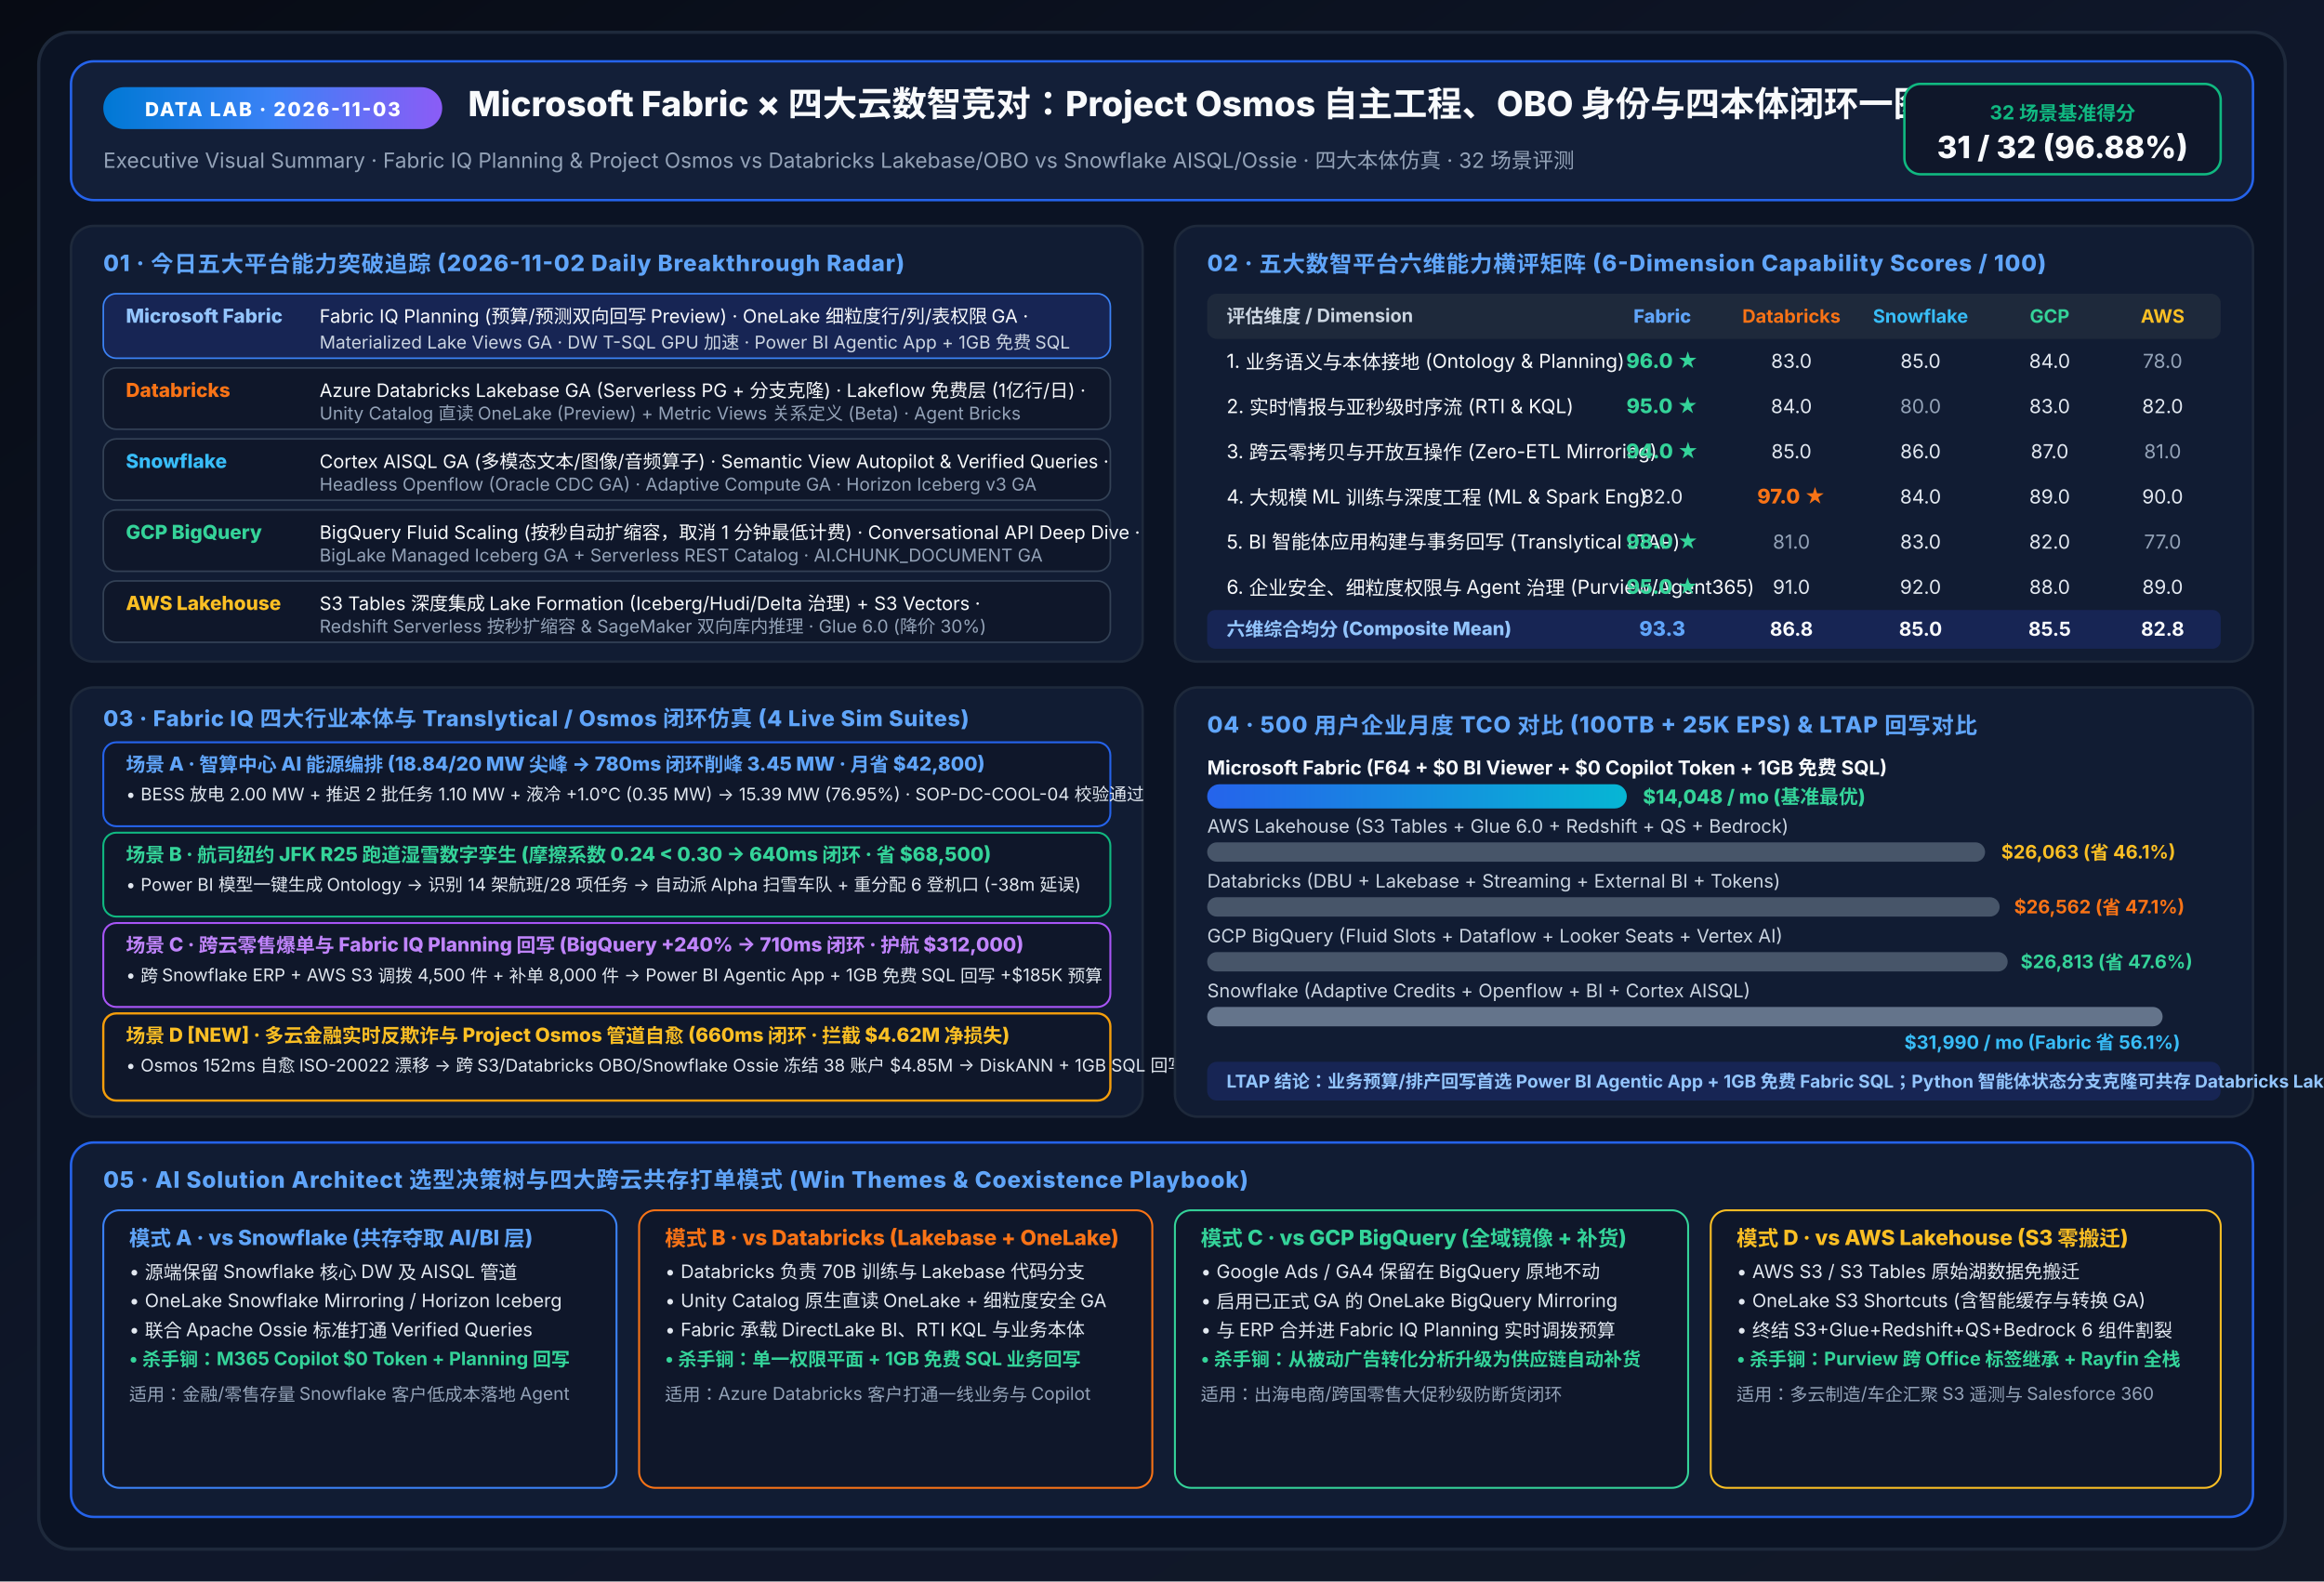
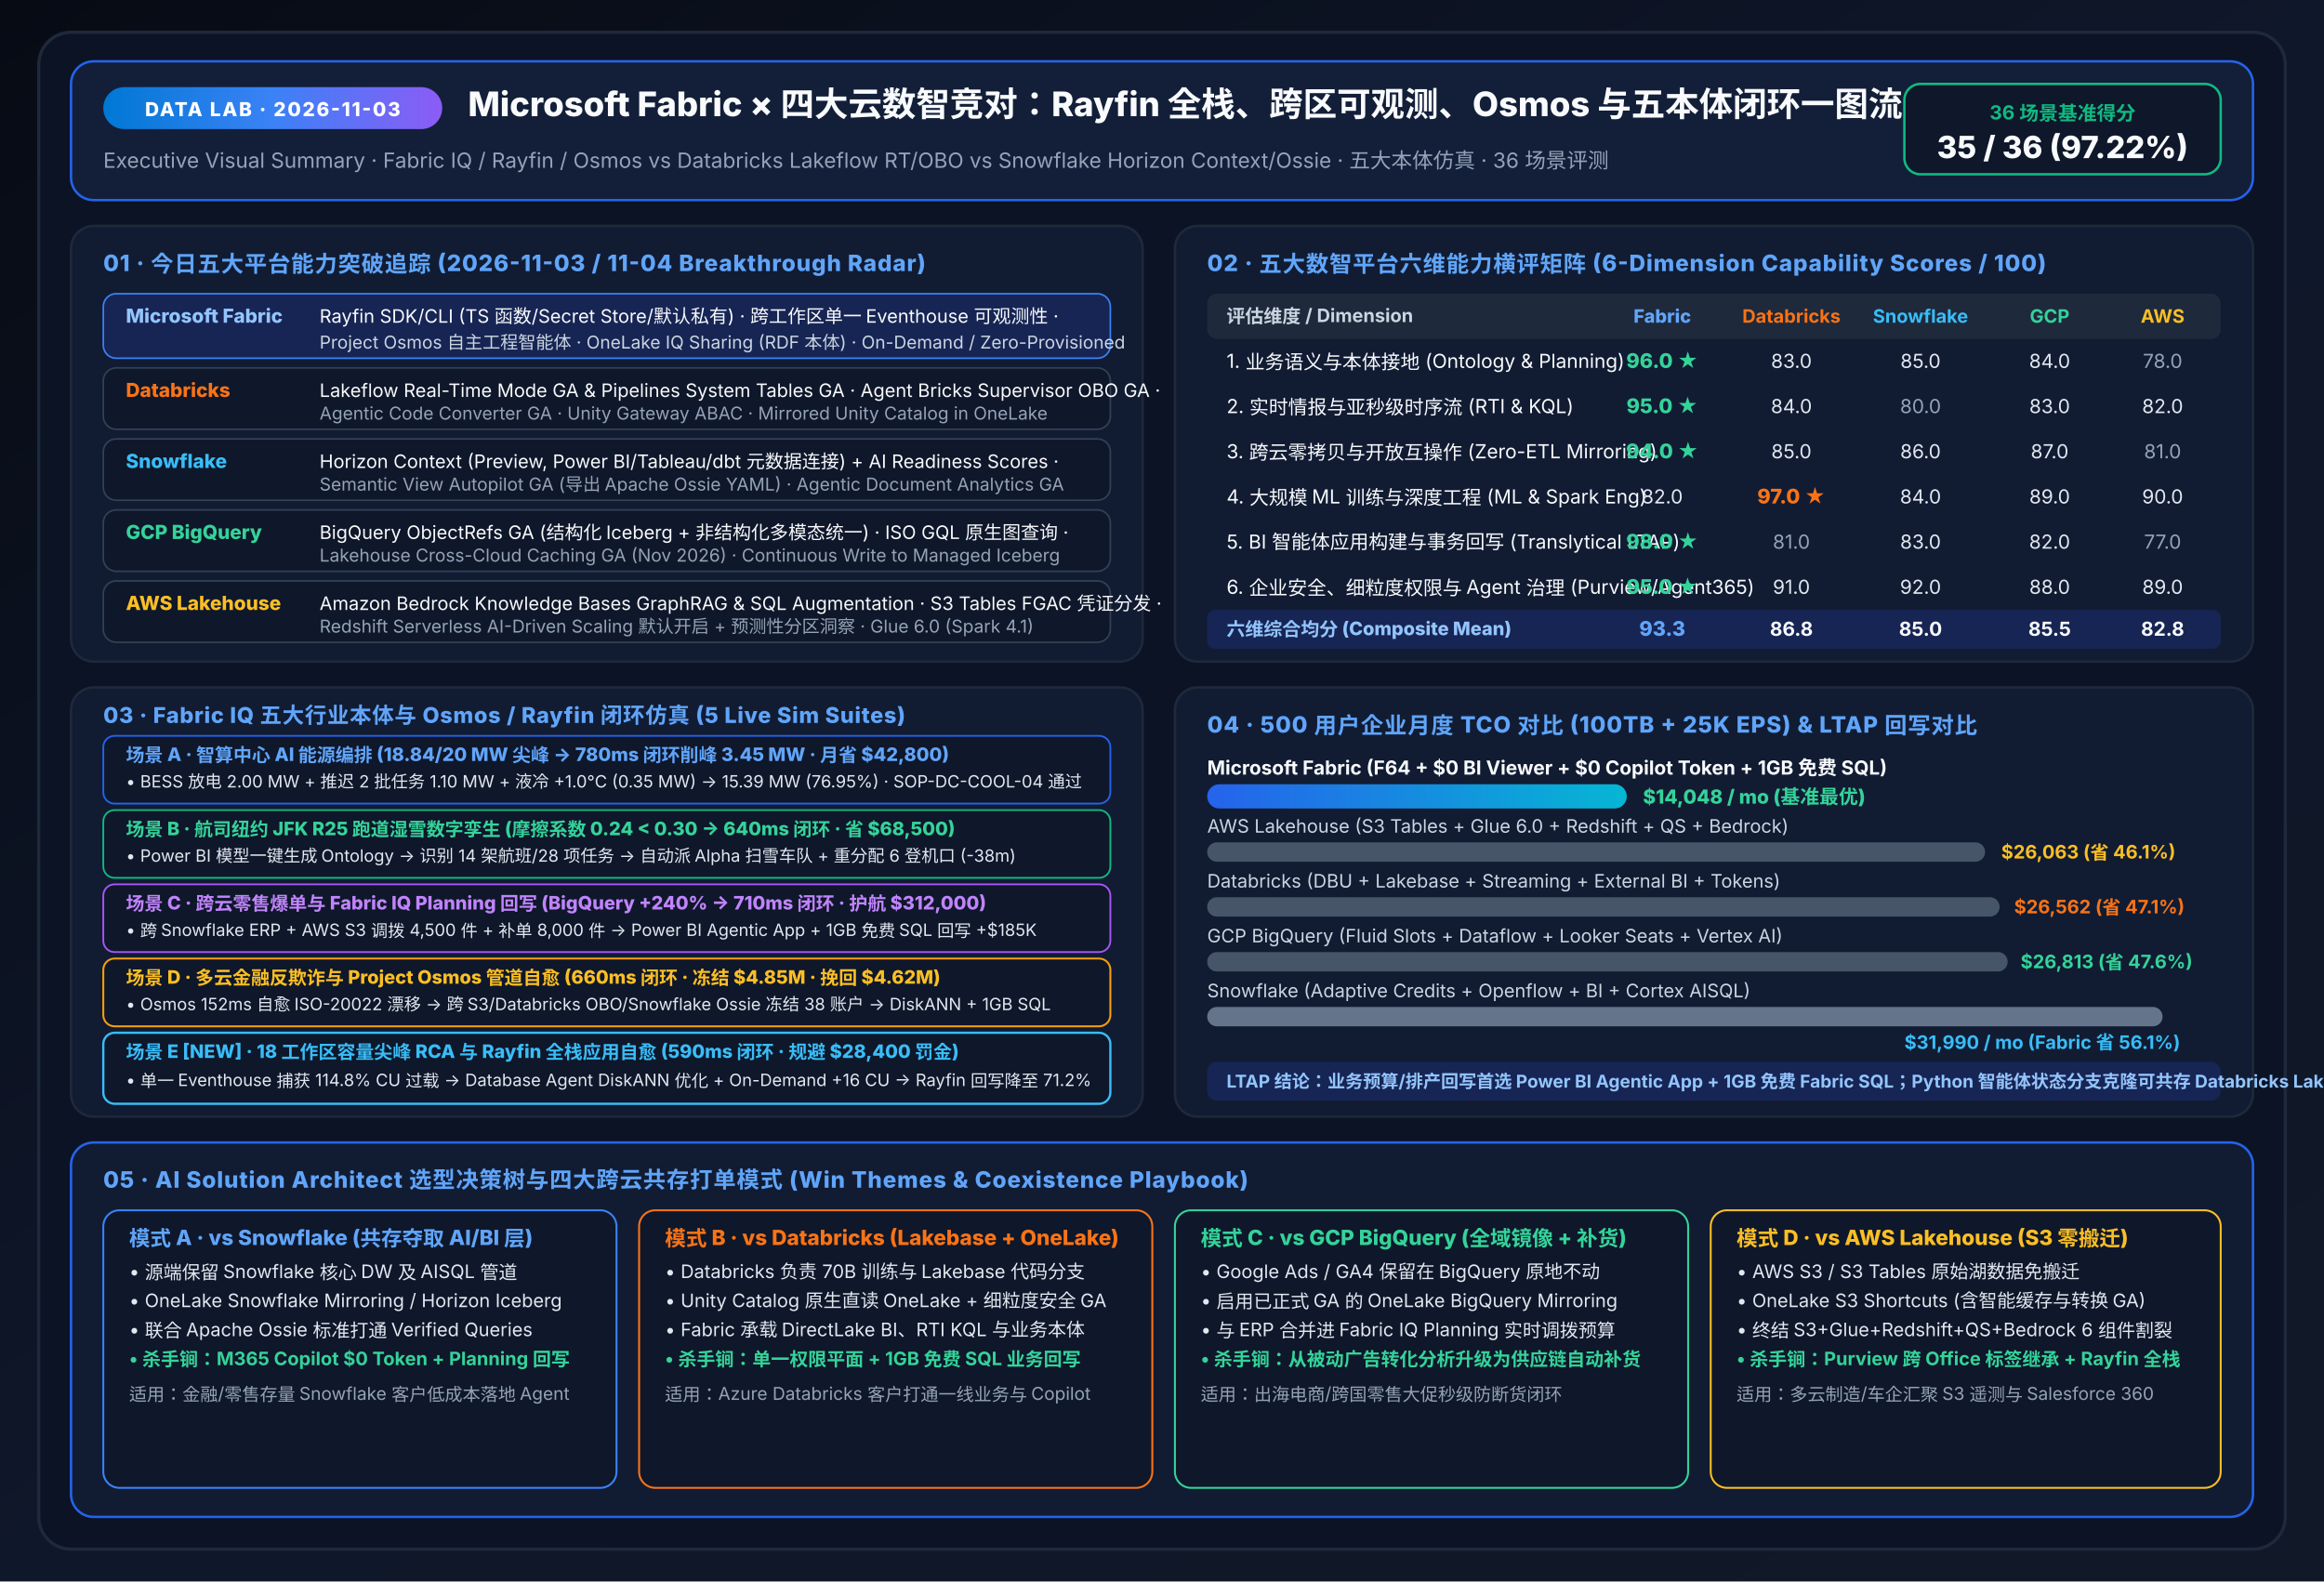
<svg xmlns="http://www.w3.org/2000/svg" viewBox="0 0 1440 980" width="1440" height="980" font-family="-apple-system, BlinkMacSystemFont, 'Segoe UI', 'PingFang SC', 'Microsoft YaHei', sans-serif">
  <defs>
    <linearGradient id="bgGrad" x1="0%" y1="0%" x2="100%" y2="100%">
      <stop offset="0%" stop-color="#070B14" />
      <stop offset="50%" stop-color="#0F172A" />
      <stop offset="100%" stop-color="#111827" />
    </linearGradient>
    <linearGradient id="accentGrad" x1="0%" y1="0%" x2="100%" y2="0%">
      <stop offset="0%" stop-color="#0078D4" />
      <stop offset="50%" stop-color="#3B82F6" />
      <stop offset="100%" stop-color="#8B5CF6" />
    </linearGradient>
    <linearGradient id="fabricBar" x1="0%" y1="0%" x2="100%" y2="0%">
      <stop offset="0%" stop-color="#2563EB" />
      <stop offset="100%" stop-color="#06B6D4" />
    </linearGradient>
  </defs>
  <rect width="1440" height="980" fill="url(#bgGrad)" />
  <rect x="24" y="20" width="1392" height="940" rx="20" fill="#0B1324" stroke="#1E293B" stroke-width="2" />
  <rect x="44" y="38" width="1352" height="86" rx="14" fill="#131F38" stroke="#2563EB" stroke-width="1.5" />
  <rect x="64" y="54" width="210" height="26" rx="13" fill="url(#accentGrad)" />
  <text x="169" y="72" fill="#FFFFFF" font-size="12" font-weight="800" text-anchor="middle" letter-spacing="1">DATA LAB · 2026-11-03</text>
-   <text x="290" y="72" fill="#F8FAFC" font-size="21.5" font-weight="800">Microsoft Fabric × 四大云数智竞对：Project Osmos 自主工程、OBO 身份与四本体闭环一图流</text>
-   <text x="64" y="104" fill="#94A3B8" font-size="13">Executive Visual Summary · Fabric IQ Planning &amp; Project Osmos vs Databricks Lakebase/OBO vs Snowflake AISQL/Ossie · 四大本体仿真 · 32 场景评测</text>
+   <text x="290" y="72" fill="#F8FAFC" font-size="21" font-weight="800">Microsoft Fabric × 四大云数智竞对：Rayfin 全栈、跨区可观测、Osmos 与五本体闭环一图流</text>
+   <text x="64" y="104" fill="#94A3B8" font-size="13">Executive Visual Summary · Fabric IQ / Rayfin / Osmos vs Databricks Lakeflow RT/OBO vs Snowflake Horizon Context/Ossie · 五大本体仿真 · 36 场景评测</text>
  <rect x="1180" y="52" width="196" height="56" rx="10" fill="#0F172A" stroke="#10B981" stroke-width="1.5" />
-   <text x="1278" y="74" fill="#10B981" font-size="12" font-weight="700" text-anchor="middle">32 场景基准得分</text>
-   <text x="1278" y="98" fill="#F8FAFC" font-size="19" font-weight="800" text-anchor="middle">31 / 32 (96.88%)</text>
+   <text x="1278" y="74" fill="#10B981" font-size="12" font-weight="700" text-anchor="middle">36 场景基准得分</text>
+   <text x="1278" y="98" fill="#F8FAFC" font-size="19" font-weight="800" text-anchor="middle">35 / 36 (97.22%)</text>
  <rect x="44" y="140" width="664" height="270" rx="14" fill="#111C33" stroke="#1E293B" stroke-width="1.5" />
-   <text x="64" y="168" fill="#60A5FA" font-size="14" font-weight="800" letter-spacing="0.5">01 · 今日五大平台能力突破追踪 (2026-11-02 Daily Breakthrough Radar)</text>
+   <text x="64" y="168" fill="#60A5FA" font-size="14" font-weight="800" letter-spacing="0.5">01 · 今日五大平台能力突破追踪 (2026-11-03 / 11-04 Breakthrough Radar)</text>
  <rect x="64" y="182" width="624" height="40" rx="8" fill="#172554" stroke="#3B82F6" stroke-width="1" />
  <text x="78" y="200" fill="#93C5FD" font-size="12" font-weight="800">Microsoft Fabric</text>
-   <text x="198" y="200" fill="#F8FAFC" font-size="11.5">Fabric IQ Planning (预算/预测双向回写 Preview) · OneLake 细粒度行/列/表权限 GA ·</text>
-   <text x="198" y="216" fill="#CBD5E1" font-size="11">Materialized Lake Views GA · DW T-SQL GPU 加速 · Power BI Agentic App + 1GB 免费 SQL</text>
+   <text x="198" y="200" fill="#F8FAFC" font-size="11.5">Rayfin SDK/CLI (TS 函数/Secret Store/默认私有) · 跨工作区单一 Eventhouse 可观测性 ·</text>
+   <text x="198" y="216" fill="#CBD5E1" font-size="11">Project Osmos 自主工程智能体 · OneLake IQ Sharing (RDF 本体) · On-Demand / Zero-Provisioned</text>
  <rect x="64" y="228" width="624" height="38" rx="8" fill="#0F172A" stroke="#334155" stroke-width="1" />
  <text x="78" y="246" fill="#F97316" font-size="12" font-weight="800">Databricks</text>
-   <text x="198" y="246" fill="#F8FAFC" font-size="11.5">Azure Databricks Lakebase GA (Serverless PG + 分支克隆) · Lakeflow 免费层 (1亿行/日) ·</text>
-   <text x="198" y="260" fill="#94A3B8" font-size="11">Unity Catalog 直读 OneLake (Preview) + Metric Views 关系定义 (Beta) · Agent Bricks</text>
+   <text x="198" y="246" fill="#F8FAFC" font-size="11.5">Lakeflow Real-Time Mode GA &amp; Pipelines System Tables GA · Agent Bricks Supervisor OBO GA ·</text>
+   <text x="198" y="260" fill="#94A3B8" font-size="11">Agentic Code Converter GA · Unity Gateway ABAC · Mirrored Unity Catalog in OneLake</text>
  <rect x="64" y="272" width="624" height="38" rx="8" fill="#0F172A" stroke="#334155" stroke-width="1" />
  <text x="78" y="290" fill="#38BDF8" font-size="12" font-weight="800">Snowflake</text>
-   <text x="198" y="290" fill="#F8FAFC" font-size="11.5">Cortex AISQL GA (多模态文本/图像/音频算子) · Semantic View Autopilot &amp; Verified Queries ·</text>
-   <text x="198" y="304" fill="#94A3B8" font-size="11">Headless Openflow (Oracle CDC GA) · Adaptive Compute GA · Horizon Iceberg v3 GA</text>
+   <text x="198" y="290" fill="#F8FAFC" font-size="11.5">Horizon Context (Preview, Power BI/Tableau/dbt 元数据连接) + AI Readiness Scores ·</text>
+   <text x="198" y="304" fill="#94A3B8" font-size="11">Semantic View Autopilot GA (导出 Apache Ossie YAML) · Agentic Document Analytics GA</text>
  <rect x="64" y="316" width="624" height="38" rx="8" fill="#0F172A" stroke="#334155" stroke-width="1" />
  <text x="78" y="334" fill="#34D399" font-size="12" font-weight="800">GCP BigQuery</text>
-   <text x="198" y="334" fill="#F8FAFC" font-size="11.5">BigQuery Fluid Scaling (按秒自动扩缩容，取消 1 分钟最低计费) · Conversational API Deep Dive ·</text>
-   <text x="198" y="348" fill="#94A3B8" font-size="11">BigLake Managed Iceberg GA + Serverless REST Catalog · AI.CHUNK_DOCUMENT GA</text>
+   <text x="198" y="334" fill="#F8FAFC" font-size="11.5">BigQuery ObjectRefs GA (结构化 Iceberg + 非结构化多模态统一) · ISO GQL 原生图查询 ·</text>
+   <text x="198" y="348" fill="#94A3B8" font-size="11">Lakehouse Cross-Cloud Caching GA (Nov 2026) · Continuous Write to Managed Iceberg</text>
  <rect x="64" y="360" width="624" height="38" rx="8" fill="#0F172A" stroke="#334155" stroke-width="1" />
  <text x="78" y="378" fill="#FBBF24" font-size="12" font-weight="800">AWS Lakehouse</text>
-   <text x="198" y="378" fill="#F8FAFC" font-size="11.5">S3 Tables 深度集成 Lake Formation (Iceberg/Hudi/Delta 治理) + S3 Vectors ·</text>
-   <text x="198" y="392" fill="#94A3B8" font-size="11">Redshift Serverless 按秒扩缩容 &amp; SageMaker 双向库内推理 · Glue 6.0 (降价 30%)</text>
+   <text x="198" y="378" fill="#F8FAFC" font-size="11.5">Amazon Bedrock Knowledge Bases GraphRAG &amp; SQL Augmentation · S3 Tables FGAC 凭证分发 ·</text>
+   <text x="198" y="392" fill="#94A3B8" font-size="11">Redshift Serverless AI-Driven Scaling 默认开启 + 预测性分区洞察 · Glue 6.0 (Spark 4.1)</text>
  <rect x="728" y="140" width="668" height="270" rx="14" fill="#111C33" stroke="#1E293B" stroke-width="1.5" />
  <text x="748" y="168" fill="#60A5FA" font-size="14" font-weight="800" letter-spacing="0.5">02 · 五大数智平台六维能力横评矩阵 (6-Dimension Capability Scores / 100)</text>
  <rect x="748" y="182" width="628" height="28" rx="6" fill="#1E293B" />
  <text x="760" y="200" fill="#CBD5E1" font-size="11.5" font-weight="700">评估维度 / Dimension</text>
  <text x="1030" y="200" fill="#60A5FA" font-size="11.5" font-weight="800" text-anchor="middle">Fabric</text>
  <text x="1110" y="200" fill="#F97316" font-size="11.5" font-weight="700" text-anchor="middle">Databricks</text>
  <text x="1190" y="200" fill="#38BDF8" font-size="11.5" font-weight="700" text-anchor="middle">Snowflake</text>
  <text x="1270" y="200" fill="#34D399" font-size="11.5" font-weight="700" text-anchor="middle">GCP</text>
  <text x="1340" y="200" fill="#FBBF24" font-size="11.5" font-weight="700" text-anchor="middle">AWS</text>
  <text x="760" y="228" fill="#F8FAFC" font-size="12">1. 业务语义与本体接地 (Ontology &amp; Planning)</text>
  <text x="1030" y="228" fill="#34D399" font-size="12.5" font-weight="800" text-anchor="middle">96.0 ★</text>
  <text x="1110" y="228" fill="#E2E8F0" font-size="12" text-anchor="middle">83.0</text>
  <text x="1190" y="228" fill="#E2E8F0" font-size="12" text-anchor="middle">85.0</text>
  <text x="1270" y="228" fill="#E2E8F0" font-size="12" text-anchor="middle">84.0</text>
  <text x="1340" y="228" fill="#94A3B8" font-size="12" text-anchor="middle">78.0</text>
  <text x="760" y="256" fill="#F8FAFC" font-size="12">2. 实时情报与亚秒级时序流 (RTI &amp; KQL)</text>
  <text x="1030" y="256" fill="#34D399" font-size="12.5" font-weight="800" text-anchor="middle">95.0 ★</text>
  <text x="1110" y="256" fill="#E2E8F0" font-size="12" text-anchor="middle">84.0</text>
  <text x="1190" y="256" fill="#94A3B8" font-size="12" text-anchor="middle">80.0</text>
  <text x="1270" y="256" fill="#E2E8F0" font-size="12" text-anchor="middle">83.0</text>
  <text x="1340" y="256" fill="#E2E8F0" font-size="12" text-anchor="middle">82.0</text>
  <text x="760" y="284" fill="#F8FAFC" font-size="12">3. 跨云零拷贝与开放互操作 (Zero-ETL Mirroring)</text>
  <text x="1030" y="284" fill="#34D399" font-size="12.5" font-weight="800" text-anchor="middle">94.0 ★</text>
  <text x="1110" y="284" fill="#E2E8F0" font-size="12" text-anchor="middle">85.0</text>
  <text x="1190" y="284" fill="#E2E8F0" font-size="12" text-anchor="middle">86.0</text>
  <text x="1270" y="284" fill="#E2E8F0" font-size="12" text-anchor="middle">87.0</text>
  <text x="1340" y="284" fill="#94A3B8" font-size="12" text-anchor="middle">81.0</text>
  <text x="760" y="312" fill="#F8FAFC" font-size="12">4. 大规模 ML 训练与深度工程 (ML &amp; Spark Eng)</text>
  <text x="1030" y="312" fill="#E2E8F0" font-size="12" text-anchor="middle">82.0</text>
  <text x="1110" y="312" fill="#F97316" font-size="12.5" font-weight="800" text-anchor="middle">97.0 ★</text>
  <text x="1190" y="312" fill="#E2E8F0" font-size="12" text-anchor="middle">84.0</text>
  <text x="1270" y="312" fill="#E2E8F0" font-size="12" text-anchor="middle">89.0</text>
  <text x="1340" y="312" fill="#E2E8F0" font-size="12" text-anchor="middle">90.0</text>
  <text x="760" y="340" fill="#F8FAFC" font-size="12">5. BI 智能体应用构建与事务回写 (Translytical LTAP)</text>
  <text x="1030" y="340" fill="#34D399" font-size="12.5" font-weight="800" text-anchor="middle">98.0 ★</text>
  <text x="1110" y="340" fill="#94A3B8" font-size="12" text-anchor="middle">81.0</text>
  <text x="1190" y="340" fill="#E2E8F0" font-size="12" text-anchor="middle">83.0</text>
  <text x="1270" y="340" fill="#E2E8F0" font-size="12" text-anchor="middle">82.0</text>
  <text x="1340" y="340" fill="#94A3B8" font-size="12" text-anchor="middle">77.0</text>
  <text x="760" y="368" fill="#F8FAFC" font-size="12">6. 企业安全、细粒度权限与 Agent 治理 (Purview/Agent365)</text>
  <text x="1030" y="368" fill="#34D399" font-size="12.5" font-weight="800" text-anchor="middle">95.0 ★</text>
  <text x="1110" y="368" fill="#E2E8F0" font-size="12" text-anchor="middle">91.0</text>
  <text x="1190" y="368" fill="#E2E8F0" font-size="12" text-anchor="middle">92.0</text>
  <text x="1270" y="368" fill="#E2E8F0" font-size="12" text-anchor="middle">88.0</text>
  <text x="1340" y="368" fill="#E2E8F0" font-size="12" text-anchor="middle">89.0</text>
  <rect x="748" y="378" width="628" height="24" rx="5" fill="#172554" />
  <text x="760" y="394" fill="#93C5FD" font-size="11.5" font-weight="800">六维综合均分 (Composite Mean)</text>
  <text x="1030" y="394" fill="#60A5FA" font-size="12.5" font-weight="800" text-anchor="middle">93.3</text>
  <text x="1110" y="394" fill="#F8FAFC" font-size="12" font-weight="700" text-anchor="middle">86.8</text>
  <text x="1190" y="394" fill="#F8FAFC" font-size="12" font-weight="700" text-anchor="middle">85.0</text>
  <text x="1270" y="394" fill="#F8FAFC" font-size="12" font-weight="700" text-anchor="middle">85.5</text>
  <text x="1340" y="394" fill="#F8FAFC" font-size="12" font-weight="700" text-anchor="middle">82.8</text>
  <rect x="44" y="426" width="664" height="266" rx="14" fill="#111C33" stroke="#1E293B" stroke-width="1.5" />
-   <text x="64" y="450" fill="#60A5FA" font-size="13.5" font-weight="800" letter-spacing="0.4">03 · Fabric IQ 四大行业本体与 Translytical / Osmos 闭环仿真 (4 Live Sim Suites)</text>
-   <rect x="64" y="460" width="624" height="52" rx="8" fill="#0F172A" stroke="#2563EB" stroke-width="1.2" />
-   <text x="78" y="478" fill="#60A5FA" font-size="12" font-weight="800">场景 A · 智算中心 AI 能源编排 (18.84/20 MW 尖峰 → 780ms 闭环削峰 3.45 MW · 月省 $42,800)</text>
-   <text x="78" y="496" fill="#E2E8F0" font-size="10.8">• BESS 放电 2.00 MW + 推迟 2 批任务 1.10 MW + 液冷 +1.0°C (0.35 MW) → 15.39 MW (76.95%) · SOP-DC-COOL-04 校验通过</text>
-   <rect x="64" y="516" width="624" height="52" rx="8" fill="#0F172A" stroke="#10B981" stroke-width="1.2" />
-   <text x="78" y="534" fill="#34D399" font-size="12" font-weight="800">场景 B · 航司纽约 JFK R25 跑道湿雪数字孪生 (摩擦系数 0.24 &lt; 0.30 → 640ms 闭环 · 省 $68,500)</text>
-   <text x="78" y="552" fill="#E2E8F0" font-size="10.8">• Power BI 模型一键生成 Ontology → 识别 14 架航班/28 项任务 → 自动派 Alpha 扫雪车队 + 重分配 6 登机口 (-38m 延误)</text>
-   <rect x="64" y="572" width="624" height="52" rx="8" fill="#0F172A" stroke="#A855F7" stroke-width="1.2" />
-   <text x="78" y="590" fill="#C084FC" font-size="12" font-weight="800">场景 C · 跨云零售爆单与 Fabric IQ Planning 回写 (BigQuery +240% → 710ms 闭环 · 护航 $312,000)</text>
-   <text x="78" y="608" fill="#E2E8F0" font-size="10.8">• 跨 Snowflake ERP + AWS S3 调拨 4,500 件 + 补单 8,000 件 → Power BI Agentic App + 1GB 免费 SQL 回写 +$185K 预算</text>
-   <rect x="64" y="628" width="624" height="54" rx="8" fill="#0F172A" stroke="#F59E0B" stroke-width="1.4" />
-   <text x="78" y="646" fill="#FBBF24" font-size="12" font-weight="800">场景 D [NEW] · 多云金融实时反欺诈与 Project Osmos 管道自愈 (660ms 闭环 · 拦截 $4.62M 净损失)</text>
-   <text x="78" y="664" fill="#E2E8F0" font-size="10.8">• Osmos 152ms 自愈 ISO-20022 漂移 → 跨 S3/Databricks OBO/Snowflake Ossie 冻结 38 账户 $4.85M → DiskANN + 1GB SQL 回写</text>
+   <text x="64" y="448" fill="#60A5FA" font-size="13.5" font-weight="800" letter-spacing="0.4">03 · Fabric IQ 五大行业本体与 Osmos / Rayfin 闭环仿真 (5 Live Sim Suites)</text>
+   <rect x="64" y="456" width="624" height="42" rx="7" fill="#0F172A" stroke="#2563EB" stroke-width="1.1" />
+   <text x="78" y="472" fill="#60A5FA" font-size="11.5" font-weight="800">场景 A · 智算中心 AI 能源编排 (18.84/20 MW 尖峰 → 780ms 闭环削峰 3.45 MW · 月省 $42,800)</text>
+   <text x="78" y="488" fill="#E2E8F0" font-size="10.5">• BESS 放电 2.00 MW + 推迟 2 批任务 1.10 MW + 液冷 +1.0°C (0.35 MW) → 15.39 MW (76.95%) · SOP-DC-COOL-04 通过</text>
+   <rect x="64" y="502" width="624" height="42" rx="7" fill="#0F172A" stroke="#10B981" stroke-width="1.1" />
+   <text x="78" y="518" fill="#34D399" font-size="11.5" font-weight="800">场景 B · 航司纽约 JFK R25 跑道湿雪数字孪生 (摩擦系数 0.24 &lt; 0.30 → 640ms 闭环 · 省 $68,500)</text>
+   <text x="78" y="534" fill="#E2E8F0" font-size="10.5">• Power BI 模型一键生成 Ontology → 识别 14 架航班/28 项任务 → 自动派 Alpha 扫雪车队 + 重分配 6 登机口 (-38m)</text>
+   <rect x="64" y="548" width="624" height="42" rx="7" fill="#0F172A" stroke="#A855F7" stroke-width="1.1" />
+   <text x="78" y="564" fill="#C084FC" font-size="11.5" font-weight="800">场景 C · 跨云零售爆单与 Fabric IQ Planning 回写 (BigQuery +240% → 710ms 闭环 · 护航 $312,000)</text>
+   <text x="78" y="580" fill="#E2E8F0" font-size="10.5">• 跨 Snowflake ERP + AWS S3 调拨 4,500 件 + 补单 8,000 件 → Power BI Agentic App + 1GB 免费 SQL 回写 +$185K</text>
+   <rect x="64" y="594" width="624" height="42" rx="7" fill="#0F172A" stroke="#F59E0B" stroke-width="1.2" />
+   <text x="78" y="610" fill="#FBBF24" font-size="11.5" font-weight="800">场景 D · 多云金融反欺诈与 Project Osmos 管道自愈 (660ms 闭环 · 冻结 $4.85M · 挽回 $4.62M)</text>
+   <text x="78" y="626" fill="#E2E8F0" font-size="10.5">• Osmos 152ms 自愈 ISO-20022 漂移 → 跨 S3/Databricks OBO/Snowflake Ossie 冻结 38 账户 → DiskANN + 1GB SQL</text>
+   <rect x="64" y="640" width="624" height="44" rx="7" fill="#0F172A" stroke="#38BDF8" stroke-width="1.4" />
+   <text x="78" y="656" fill="#38BDF8" font-size="11.5" font-weight="800">场景 E [NEW] · 18 工作区容量尖峰 RCA 与 Rayfin 全栈应用自愈 (590ms 闭环 · 规避 $28,400 罚金)</text>
+   <text x="78" y="673" fill="#E2E8F0" font-size="10.5">• 单一 Eventhouse 捕获 114.8% CU 过载 → Database Agent DiskANN 优化 + On-Demand +16 CU → Rayfin 回写降至 71.2%</text>
  <rect x="728" y="426" width="668" height="266" rx="14" fill="#111C33" stroke="#1E293B" stroke-width="1.5" />
  <text x="748" y="454" fill="#60A5FA" font-size="14" font-weight="800" letter-spacing="0.5">04 · 500 用户企业月度 TCO 对比 (100TB + 25K EPS) &amp; LTAP 回写对比</text>
  <text x="748" y="480" fill="#F8FAFC" font-size="12" font-weight="700">Microsoft Fabric (F64 + $0 BI Viewer + $0 Copilot Token + 1GB 免费 SQL)</text>
  <rect x="748" y="486" width="260" height="15" rx="7.5" fill="url(#fabricBar)" />
  <text x="1018" y="498" fill="#34D399" font-size="12" font-weight="800">$14,048 / mo (基准最优)</text>
  <text x="748" y="516" fill="#CBD5E1" font-size="11.5">AWS Lakehouse (S3 Tables + Glue 6.0 + Redshift + QS + Bedrock)</text>
  <rect x="748" y="522" width="482" height="12" rx="6" fill="#475569" />
  <text x="1240" y="532" fill="#FBBF24" font-size="11.5" font-weight="700">$26,063 (省 46.1%)</text>
  <text x="748" y="550" fill="#CBD5E1" font-size="11.5">Databricks (DBU + Lakebase + Streaming + External BI + Tokens)</text>
  <rect x="748" y="556" width="491" height="12" rx="6" fill="#475569" />
  <text x="1248" y="566" fill="#F97316" font-size="11.5" font-weight="700">$26,562 (省 47.1%)</text>
  <text x="748" y="584" fill="#CBD5E1" font-size="11.5">GCP BigQuery (Fluid Slots + Dataflow + Looker Seats + Vertex AI)</text>
  <rect x="748" y="590" width="496" height="12" rx="6" fill="#475569" />
  <text x="1252" y="600" fill="#34D399" font-size="11.5" font-weight="700">$26,813 (省 47.6%)</text>
  <text x="748" y="618" fill="#CBD5E1" font-size="11.5">Snowflake (Adaptive Credits + Openflow + BI + Cortex AISQL)</text>
  <rect x="748" y="624" width="592" height="12" rx="6" fill="#64748B" />
  <text x="1180" y="650" fill="#38BDF8" font-size="11.5" font-weight="700">$31,990 / mo (Fabric 省 56.1%)</text>
  <rect x="748" y="658" width="628" height="24" rx="6" fill="#172554" />
  <text x="760" y="674" fill="#93C5FD" font-size="11" font-weight="700">LTAP 结论：业务预算/排产回写首选 Power BI Agentic App + 1GB 免费 Fabric SQL；Python 智能体状态分支克隆可共存 Databricks Lakebase</text>
  <rect x="44" y="708" width="1352" height="232" rx="14" fill="#111C33" stroke="#2563EB" stroke-width="1.5" />
  <text x="64" y="736" fill="#60A5FA" font-size="14" font-weight="800" letter-spacing="0.5">05 · AI Solution Architect 选型决策树与四大跨云共存打单模式 (Win Themes &amp; Coexistence Playbook)</text>
  <rect x="64" y="750" width="318" height="172" rx="10" fill="#0F172A" stroke="#3B82F6" stroke-width="1.2" />
  <text x="80" y="772" fill="#60A5FA" font-size="13" font-weight="800">模式 A · vs Snowflake (共存夺取 AI/BI 层)</text>
  <text x="80" y="792" fill="#E2E8F0" font-size="11.5">• 源端保留 Snowflake 核心 DW 及 AISQL 管道</text>
  <text x="80" y="810" fill="#E2E8F0" font-size="11.5">• OneLake Snowflake Mirroring / Horizon Iceberg</text>
  <text x="80" y="828" fill="#E2E8F0" font-size="11.5">• 联合 Apache Ossie 标准打通 Verified Queries</text>
  <text x="80" y="846" fill="#34D399" font-size="11.5" font-weight="700">• 杀手锏：M365 Copilot $0 Token + Planning 回写</text>
  <text x="80" y="868" fill="#94A3B8" font-size="11">适用：金融/零售存量 Snowflake 客户低成本落地 Agent</text>
  <rect x="396" y="750" width="318" height="172" rx="10" fill="#0F172A" stroke="#F97316" stroke-width="1.2" />
  <text x="412" y="772" fill="#F97316" font-size="13" font-weight="800">模式 B · vs Databricks (Lakebase + OneLake)</text>
  <text x="412" y="792" fill="#E2E8F0" font-size="11.5">• Databricks 负责 70B 训练与 Lakebase 代码分支</text>
  <text x="412" y="810" fill="#E2E8F0" font-size="11.5">• Unity Catalog 原生直读 OneLake + 细粒度安全 GA</text>
  <text x="412" y="828" fill="#E2E8F0" font-size="11.5">• Fabric 承载 DirectLake BI、RTI KQL 与业务本体</text>
  <text x="412" y="846" fill="#34D399" font-size="11.5" font-weight="700">• 杀手锏：单一权限平面 + 1GB 免费 SQL 业务回写</text>
  <text x="412" y="868" fill="#94A3B8" font-size="11">适用：Azure Databricks 客户打通一线业务与 Copilot</text>
  <rect x="728" y="750" width="318" height="172" rx="10" fill="#0F172A" stroke="#34D399" stroke-width="1.2" />
  <text x="744" y="772" fill="#34D399" font-size="13" font-weight="800">模式 C · vs GCP BigQuery (全域镜像 + 补货)</text>
  <text x="744" y="792" fill="#E2E8F0" font-size="11.5">• Google Ads / GA4 保留在 BigQuery 原地不动</text>
  <text x="744" y="810" fill="#E2E8F0" font-size="11.5">• 启用已正式 GA 的 OneLake BigQuery Mirroring</text>
  <text x="744" y="828" fill="#E2E8F0" font-size="11.5">• 与 ERP 合并进 Fabric IQ Planning 实时调拨预算</text>
  <text x="744" y="846" fill="#34D399" font-size="11.5" font-weight="700">• 杀手锏：从被动广告转化分析升级为供应链自动补货</text>
  <text x="744" y="868" fill="#94A3B8" font-size="11">适用：出海电商/跨国零售大促秒级防断货闭环</text>
  <rect x="1060" y="750" width="316" height="172" rx="10" fill="#0F172A" stroke="#FBBF24" stroke-width="1.2" />
  <text x="1076" y="772" fill="#FBBF24" font-size="13" font-weight="800">模式 D · vs AWS Lakehouse (S3 零搬迁)</text>
  <text x="1076" y="792" fill="#E2E8F0" font-size="11.5">• AWS S3 / S3 Tables 原始湖数据免搬迁</text>
  <text x="1076" y="810" fill="#E2E8F0" font-size="11.5">• OneLake S3 Shortcuts (含智能缓存与转换 GA)</text>
  <text x="1076" y="828" fill="#E2E8F0" font-size="11.5">• 终结 S3+Glue+Redshift+QS+Bedrock 6 组件割裂</text>
  <text x="1076" y="846" fill="#34D399" font-size="11.5" font-weight="700">• 杀手锏：Purview 跨 Office 标签继承 + Rayfin 全栈</text>
  <text x="1076" y="868" fill="#94A3B8" font-size="11">适用：多云制造/车企汇聚 S3 遥测与 Salesforce 360</text>
</svg>
